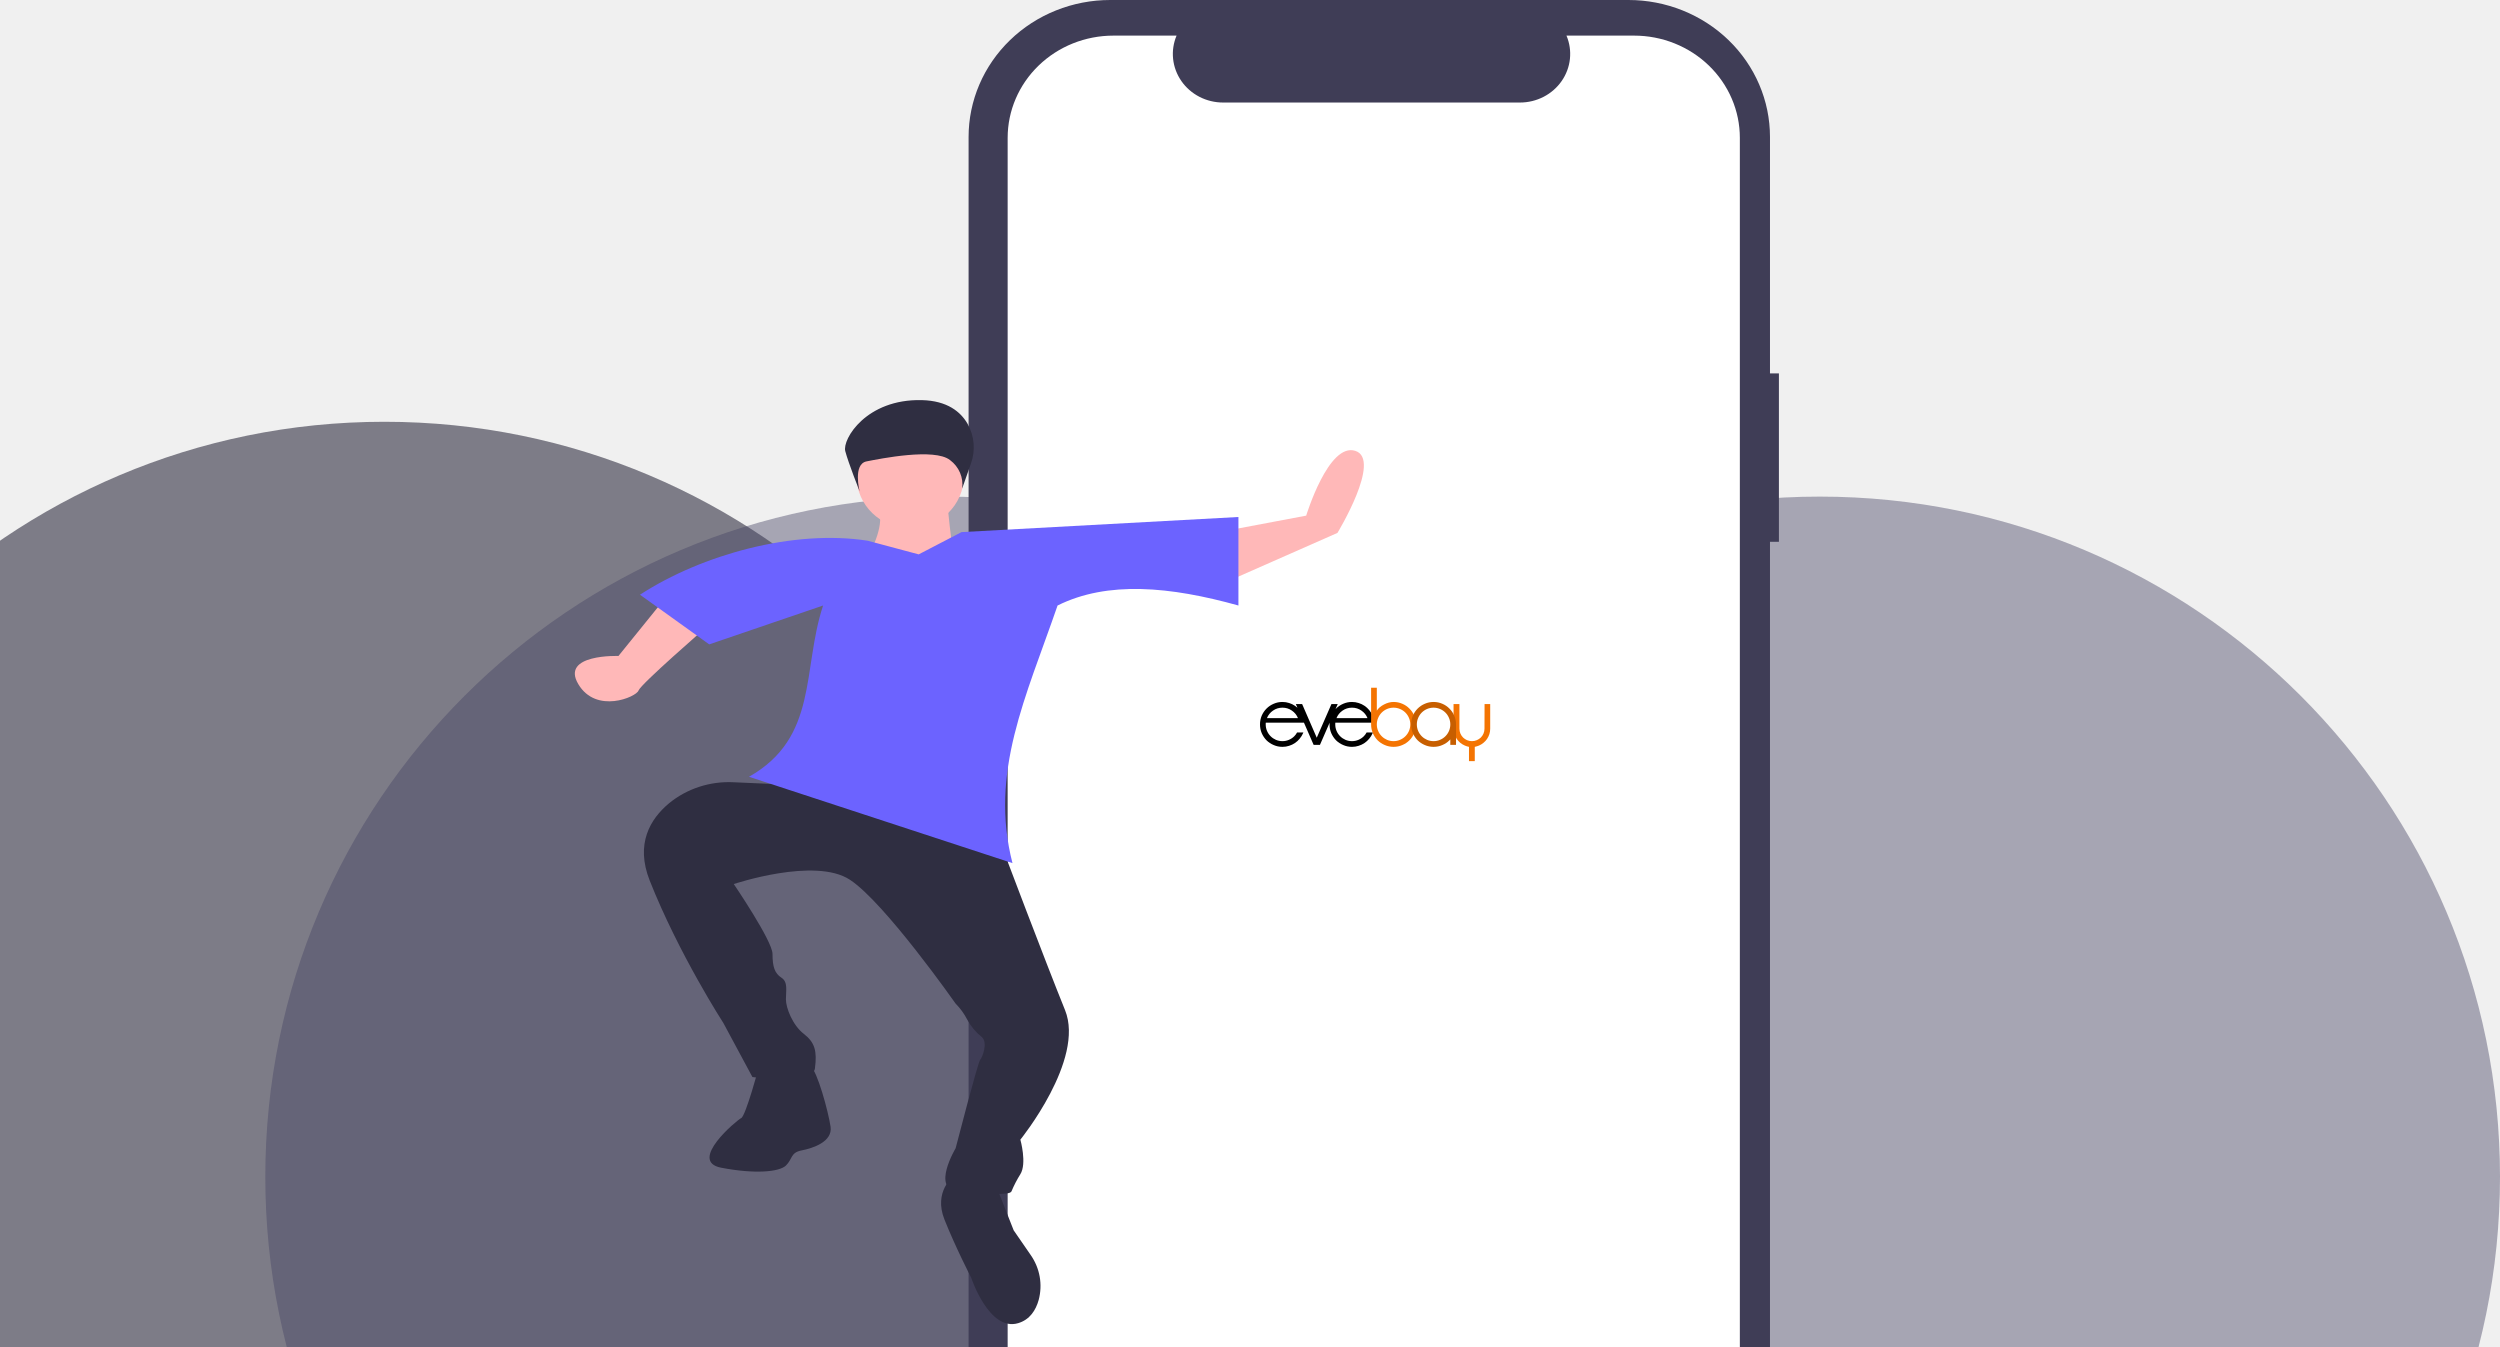
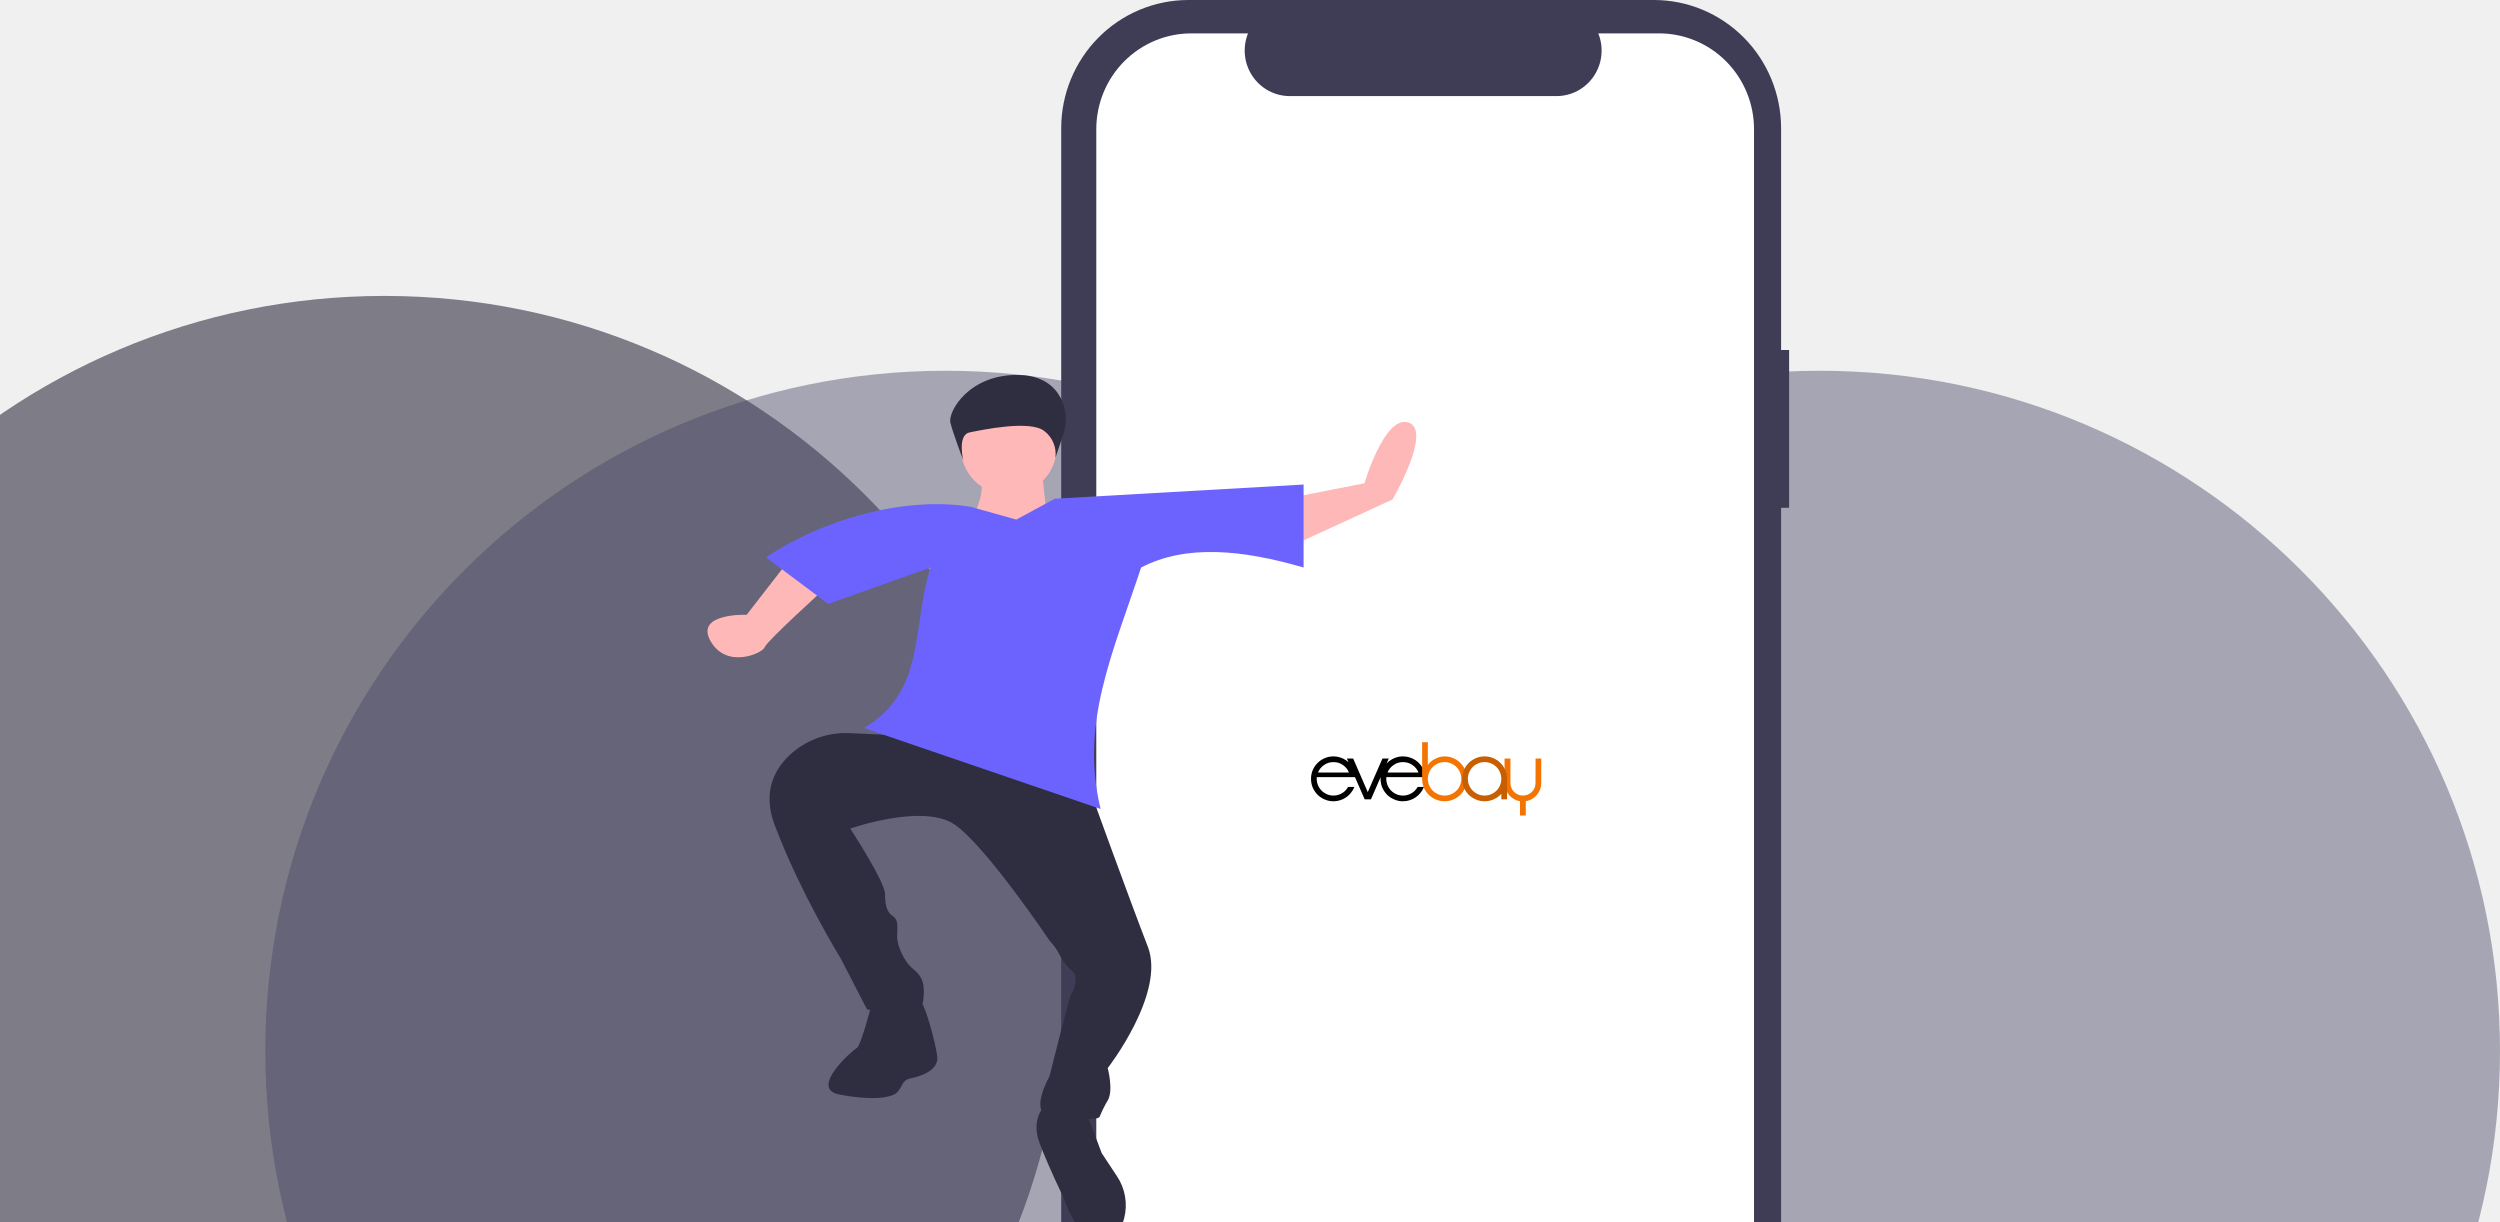
- <svg xmlns="http://www.w3.org/2000/svg" width="735" height="396" viewBox="0 0 735 396" fill="none">
-   <g id="getstarted">
-     <g id="forgotpassword">
-       <g id="login">
-         <circle id="Ellipse 2" cx="113" cy="324" r="200" fill="#3B394B" fill-opacity="0.63" />
-         <circle id="Ellipse 4" cx="278" cy="346" r="200" fill="#474564" fill-opacity="0.43" />
-         <circle id="Ellipse 5" cx="535" cy="346" r="200" fill="#474564" fill-opacity="0.43" />
-       </g>
+ <svg xmlns="http://www.w3.org/2000/svg" width="735" height="359" viewBox="0 0 735 359" fill="none">
+   <g id="Group 2">
+     <g id="Group 1">
+       <circle id="Ellipse 2" cx="113" cy="287" r="200" fill="#3B394B" fill-opacity="0.63" />
+       <circle id="Ellipse 4" cx="278" cy="309" r="200" fill="#474564" fill-opacity="0.43" />
+       <circle id="Ellipse 5" cx="535" cy="309" r="200" fill="#474564" fill-opacity="0.43" />
    </g>
    <g id="undraw_going_offline_ihag 2">
      <g clip-path="url(#clip0)">
-         <path id="Vector" d="M523 109.788H520.375V40.248C520.375 34.963 519.298 29.729 517.206 24.846C515.115 19.963 512.049 15.526 508.184 11.788C504.319 8.051 499.73 5.086 494.68 3.064C489.63 1.041 484.218 3.46859e-05 478.752 3.05177e-05H326.388C320.922 1.8013e-05 315.51 1.041 310.46 3.064C305.41 5.086 300.822 8.051 296.957 11.788C293.092 15.526 290.026 19.963 287.934 24.846C285.842 29.729 284.765 34.963 284.765 40.248V421.752C284.765 432.426 289.151 442.664 296.957 450.212C304.762 457.76 315.349 462 326.388 462H478.752C489.791 462 500.378 457.76 508.184 450.212C515.989 442.664 520.375 432.426 520.375 421.752V159.288H523L523 109.788Z" fill="#3F3D56" />
-         <path id="Vector_2" d="M480.431 10.471H460.543C461.457 12.639 461.806 14.992 461.559 17.322C461.312 19.651 460.476 21.886 459.126 23.829C457.775 25.773 455.951 27.366 453.813 28.467C451.676 29.568 449.292 30.144 446.87 30.144H359.583C357.161 30.144 354.777 29.568 352.639 28.467C350.502 27.366 348.678 25.773 347.327 23.829C345.976 21.886 345.14 19.651 344.893 17.322C344.646 14.992 344.995 12.639 345.91 10.471H327.334C319.09 10.471 311.184 13.638 305.355 19.275C299.525 24.911 296.251 32.556 296.25 40.528V421.472C296.25 425.419 297.054 429.328 298.617 432.974C300.179 436.621 302.468 439.934 305.355 442.725C308.241 445.516 311.668 447.73 315.439 449.241C319.21 450.751 323.252 451.529 327.334 451.529H480.431C484.513 451.529 488.555 450.751 492.326 449.241C496.098 447.73 499.524 445.516 502.411 442.725C505.297 439.934 507.587 436.621 509.149 432.974C510.711 429.328 511.515 425.419 511.515 421.472V421.472V40.528C511.515 36.581 510.711 32.672 509.149 29.026C507.587 25.379 505.297 22.066 502.411 19.275C499.524 16.484 496.098 14.27 492.326 12.759C488.555 11.249 484.513 10.471 480.431 10.471V10.471Z" fill="white" />
-         <path id="Vector_3" d="M256.513 147.258C264.596 153.771 248.431 174.032 248.431 174.032C248.431 174.032 286.821 175.48 283.79 175.48C280.76 175.48 278.234 144.725 278.234 144.725C278.234 144.725 248.431 140.745 256.513 147.258Z" fill="#FFB8B8" />
-         <path id="Vector_4" d="M240.905 229.676L275.699 241.737L294.738 249.355C294.738 249.355 307.211 282.365 313.119 296.966C319.028 311.566 299.989 335.054 299.989 335.054C299.989 335.054 301.959 342.037 299.989 345.211C298.971 346.831 298.093 348.53 297.364 350.29C296.707 351.559 289.486 350.925 281.608 350.29C273.73 349.655 280.951 337.594 280.951 337.594C280.951 337.594 287.516 312.201 288.173 311.566C288.786 310.974 290.544 306.505 288.635 304.883C286.858 303.461 285.398 301.705 284.343 299.722C283.46 298.013 282.317 296.442 280.951 295.061C280.951 295.061 260.144 265.39 249.868 258.642C239.592 251.894 215.73 259.912 215.73 259.912C215.73 259.912 227.119 276.652 227.119 280.461C227.119 284.27 227.775 286.174 229.745 287.444C231.714 288.713 231.058 291.252 231.058 293.792C231.058 296.331 233.027 301.409 236.31 303.949C239.592 306.488 240.249 309.027 239.592 314.106C238.936 319.184 221.21 316.645 221.21 316.645L212.676 300.775C212.676 300.775 199.546 280.461 191.012 258.877C186.744 248.085 191.176 240.785 196.674 236.183C201.971 231.838 208.789 229.62 215.725 229.984L246.586 231.345L224.493 225.232L240.905 229.676Z" fill="#2F2E41" />
-         <path id="Vector_5" d="M355.791 173.178L393.212 156.673C393.212 156.673 406.341 135.09 398.464 132.55C390.586 130.011 384.021 151.595 384.021 151.595L357.104 156.673L355.791 173.178Z" fill="#FFB8B8" />
-         <path id="Vector_6" d="M207.424 184.605C207.424 184.605 188.386 201.11 187.729 203.014C187.073 204.918 175.256 209.997 170.004 201.11C164.752 192.222 181.821 192.857 181.821 192.857L193.637 178.257L207.424 184.605Z" fill="#FFB8B8" />
-         <path id="Vector_7" d="M188.158 174.847L208.509 189.448L241.99 178.021C235.767 196.861 240.643 216.814 220.202 228.371L297.668 253.763C290.812 227.071 301.64 204.973 310.922 178.021C325.624 170.695 344.064 172.428 364.098 178.021V151.994L282.693 156.438L270.096 162.986L255.12 158.977C233.441 155.579 206.357 163.006 188.158 174.847Z" fill="#6C63FF" />
-         <path id="Vector_8" d="M238.279 313.471C240.249 314.74 243.531 326.802 244.187 331.245C244.844 335.689 238.936 337.594 235.653 338.228C232.371 338.863 233.027 340.768 231.058 342.672C229.088 344.576 221.867 345.211 212.019 343.307C202.172 341.402 216.615 329.341 217.928 328.706C219.241 328.071 223.18 313.471 223.18 313.471C223.18 313.471 236.31 312.201 238.279 313.471Z" fill="#2F2E41" />
-         <path id="Vector_9" d="M292.768 348.385L298.02 361.716L302.986 368.919C304.338 370.84 305.25 373.017 305.661 375.307C306.072 377.596 305.973 379.944 305.37 382.193C304.534 385.169 302.8 387.982 299.333 389.013C290.799 391.552 285.547 375.682 285.547 375.682C285.547 375.682 280.951 366.795 277.669 358.542C274.386 350.29 280.295 345.846 280.295 345.846L292.768 348.385Z" fill="#2F2E41" />
-         <path id="Vector_10" d="M267.589 155.311C276.289 155.311 283.342 148.491 283.342 140.078C283.342 131.665 276.289 124.846 267.589 124.846C258.889 124.846 251.836 131.665 251.836 140.078C251.836 148.491 258.889 155.311 267.589 155.311Z" fill="#FFB8B8" />
-         <path id="Vector_11" d="M285.447 136.314C286.142 134.393 286.411 132.351 286.236 130.322C286.061 128.294 285.446 126.324 284.431 124.54C282.407 121.07 278.51 117.817 271.018 117.634C254.673 117.233 247.59 129.151 248.511 132.645C249.432 136.14 252.726 144.454 252.726 144.454C252.726 144.454 250.683 136.448 254.77 135.648C258.856 134.847 274.691 131.645 279.288 135.247C280.599 136.218 281.621 137.507 282.249 138.984C282.877 140.461 283.089 142.072 282.864 143.654L285.447 136.314Z" fill="#2F2E41" />
+         <path id="Vector" d="M526 102.897H523.642V37.722C523.642 32.768 522.675 27.863 520.796 23.286C518.917 18.71 516.162 14.551 512.69 11.049C509.219 7.546 505.097 4.767 500.56 2.871C496.024 0.976 491.162 3.44243e-05 486.252 3.05177e-05H349.383C344.473 1.8798e-05 339.611 0.976 335.074 2.871C330.538 4.767 326.416 7.546 322.944 11.048C319.472 14.551 316.718 18.71 314.839 23.286C312.96 27.863 311.993 32.768 311.993 37.722V395.278C311.993 405.283 315.932 414.877 322.944 421.952C329.956 429.026 339.466 433 349.383 433H486.252C496.168 433 505.678 429.026 512.69 421.952C519.702 414.877 523.642 405.283 523.642 395.278V149.29H526L526 102.897Z" fill="#3F3D56" />
+         <path id="Vector_2" d="M487.76 9.814H469.894C470.716 11.846 471.03 14.051 470.808 16.234C470.586 18.417 469.835 20.512 468.621 22.334C467.408 24.155 465.769 25.648 463.849 26.68C461.929 27.712 459.787 28.252 457.612 28.252H379.202C377.026 28.252 374.884 27.712 372.964 26.68C371.044 25.648 369.405 24.155 368.192 22.334C366.979 20.512 366.228 18.417 366.006 16.234C365.784 14.051 366.098 11.846 366.919 9.814H350.232C342.827 9.814 335.725 12.782 330.488 18.065C325.252 23.348 322.31 30.513 322.31 37.984V395.016C322.31 398.715 323.032 402.378 324.435 405.796C325.838 409.214 327.895 412.319 330.488 414.935C333.081 417.551 336.159 419.626 339.547 421.042C342.935 422.457 346.565 423.186 350.232 423.186H487.76C491.427 423.186 495.058 422.457 498.446 421.042C501.834 419.626 504.912 417.551 507.505 414.935C510.097 412.319 512.154 409.214 513.557 405.796C514.961 402.378 515.683 398.715 515.683 395.016V395.016V37.984C515.683 34.285 514.961 30.622 513.557 27.204C512.154 23.786 510.097 20.68 507.504 18.065C504.912 15.449 501.833 13.374 498.446 11.958C495.058 10.543 491.427 9.814 487.76 9.814V9.814Z" fill="white" />
+         <path id="Vector_3" d="M286.614 138.014C293.874 144.118 279.354 163.108 279.354 163.108C279.354 163.108 313.839 164.465 311.117 164.465C308.394 164.465 306.125 135.641 306.125 135.641C306.125 135.641 279.354 131.91 286.614 138.014Z" fill="#FFB8B8" />
+         <path id="Vector_4" d="M272.593 215.259L303.848 226.563L320.951 233.703C320.951 233.703 332.156 264.641 337.463 278.325C342.771 292.009 325.668 314.023 325.668 314.023C325.668 314.023 327.438 320.567 325.668 323.542C324.754 325.061 323.965 326.653 323.31 328.302C322.72 329.492 316.233 328.897 309.156 328.302C302.079 327.707 308.566 316.403 308.566 316.403C308.566 316.403 314.464 292.604 315.053 292.009C315.604 291.454 317.184 287.266 315.468 285.745C313.872 284.413 312.561 282.767 311.613 280.908C310.82 279.307 309.793 277.834 308.566 276.54C308.566 276.54 289.875 248.731 280.644 242.407C271.413 236.083 249.978 243.597 249.978 243.597C249.978 243.597 260.208 259.286 260.208 262.856C260.208 266.426 260.798 268.211 262.567 269.401C264.336 270.591 263.747 272.97 263.747 275.35C263.747 277.73 265.516 282.49 268.464 284.87C271.413 287.249 272.003 289.629 271.413 294.389C270.823 299.149 254.901 296.769 254.901 296.769L247.234 281.895C247.234 281.895 235.44 262.856 227.773 242.627C223.94 232.513 227.92 225.671 232.859 221.357C237.618 217.285 243.743 215.206 249.974 215.548L277.695 216.824L257.849 211.094L272.593 215.259Z" fill="#2F2E41" />
+         <path id="Vector_5" d="M375.796 162.308L409.41 146.839C409.41 146.839 421.205 126.61 414.128 124.23C407.051 121.85 401.154 142.079 401.154 142.079L376.975 146.839L375.796 162.308Z" fill="#FFB8B8" />
+         <path id="Vector_6" d="M242.516 173.017C242.516 173.017 225.414 188.486 224.824 190.271C224.235 192.056 213.619 196.815 208.902 188.486C204.184 180.156 219.517 180.751 219.517 180.751L230.132 167.067L242.516 173.017Z" fill="#FFB8B8" />
+         <path id="Vector_7" d="M225.209 163.872L243.491 177.556L273.567 166.847C267.977 184.504 272.357 203.205 253.995 214.036L323.583 237.835C317.425 212.817 327.151 192.107 335.489 166.847C348.696 159.98 365.261 161.604 383.257 166.847V142.453L310.131 146.618L298.815 152.755L285.362 148.998C265.888 145.813 241.558 152.774 225.209 163.872Z" fill="#6C63FF" />
+         <path id="Vector_8" d="M270.234 293.794C272.003 294.984 274.952 306.288 275.541 310.453C276.131 314.618 270.823 316.403 267.875 316.998C264.926 317.593 265.516 319.377 263.747 321.162C261.977 322.947 255.49 323.542 246.644 321.757C237.798 319.972 250.773 308.668 251.952 308.073C253.132 307.478 256.67 293.794 256.67 293.794C256.67 293.794 268.465 292.604 270.234 293.794Z" fill="#2F2E41" />
+         <path id="Vector_9" d="M319.181 326.517L323.899 339.011L328.36 345.762C329.575 347.562 330.394 349.603 330.763 351.748C331.133 353.894 331.044 356.094 330.502 358.202C329.751 360.992 328.193 363.628 325.079 364.595C317.412 366.974 312.694 352.1 312.694 352.1C312.694 352.1 308.566 343.771 305.618 336.036C302.669 328.302 307.977 324.137 307.977 324.137L319.181 326.517Z" fill="#2F2E41" />
+         <path id="Vector_10" d="M296.563 145.562C304.379 145.562 310.714 139.17 310.714 131.286C310.714 123.401 304.379 117.009 296.563 117.009C288.748 117.009 282.412 123.401 282.412 131.286C282.412 139.17 288.748 145.562 296.563 145.562Z" fill="#FFB8B8" />
+         <path id="Vector_11" d="M312.605 127.757C313.229 125.957 313.471 124.043 313.314 122.142C313.156 120.241 312.604 118.394 311.692 116.723C309.874 113.47 306.374 110.422 299.644 110.25C284.96 109.875 278.598 121.044 279.425 124.319C280.252 127.594 283.212 135.387 283.212 135.387C283.212 135.387 281.376 127.883 285.047 127.133C288.718 126.383 302.943 123.381 307.072 126.758C308.25 127.668 309.168 128.876 309.732 130.26C310.296 131.644 310.487 133.154 310.284 134.637L312.605 127.757Z" fill="#2F2E41" />
        <g id="evebay">
-           <path d="M372.12 212.976C372.12 213.648 372.248 214.288 372.504 214.896C372.76 215.488 373.112 216.008 373.56 216.456C374.008 216.904 374.528 217.256 375.12 217.512C375.728 217.768 376.368 217.896 377.04 217.896C377.712 217.896 378.344 217.768 378.936 217.512C379.544 217.256 380.072 216.904 380.52 216.456C380.84 216.136 381.112 215.768 381.336 215.352H383.184L383.112 215.544C382.856 216.136 382.52 216.68 382.104 217.176C381.704 217.672 381.24 218.096 380.712 218.448C380.2 218.8 379.632 219.072 379.008 219.264C378.384 219.472 377.728 219.576 377.04 219.576C376.128 219.576 375.272 219.4 374.472 219.048C373.672 218.712 372.968 218.248 372.36 217.656C371.768 217.048 371.296 216.344 370.944 215.544C370.608 214.744 370.44 213.888 370.44 212.976C370.44 212.064 370.608 211.208 370.944 210.408C371.296 209.608 371.768 208.912 372.36 208.32C372.968 207.712 373.672 207.24 374.472 206.904C375.272 206.552 376.128 206.376 377.04 206.376C377.728 206.376 378.384 206.48 379.008 206.688C379.632 206.88 380.2 207.152 380.712 207.504C381.24 207.856 381.704 208.28 382.104 208.776C382.52 209.272 382.856 209.816 383.112 210.408C383.4 211.048 383.568 211.736 383.616 212.472H372.144C372.128 212.552 372.12 212.64 372.12 212.736C372.12 212.816 372.12 212.896 372.12 212.976ZM381.6 211.128C381.232 210.216 380.64 209.48 379.824 208.92C379.008 208.344 378.08 208.056 377.04 208.056C376 208.056 375.072 208.344 374.256 208.92C373.44 209.48 372.848 210.216 372.48 211.128H381.6ZM380.98 207H382.828L387.124 216.888L391.444 207H393.292L388.06 219H386.212L380.98 207ZM392.566 212.976C392.566 213.648 392.694 214.288 392.95 214.896C393.206 215.488 393.558 216.008 394.006 216.456C394.454 216.904 394.974 217.256 395.566 217.512C396.174 217.768 396.814 217.896 397.486 217.896C398.158 217.896 398.79 217.768 399.382 217.512C399.99 217.256 400.518 216.904 400.966 216.456C401.286 216.136 401.558 215.768 401.782 215.352H403.63L403.558 215.544C403.302 216.136 402.966 216.68 402.55 217.176C402.15 217.672 401.686 218.096 401.158 218.448C400.646 218.8 400.078 219.072 399.454 219.264C398.83 219.472 398.174 219.576 397.486 219.576C396.574 219.576 395.718 219.4 394.918 219.048C394.118 218.712 393.414 218.248 392.806 217.656C392.214 217.048 391.742 216.344 391.39 215.544C391.054 214.744 390.886 213.888 390.886 212.976C390.886 212.064 391.054 211.208 391.39 210.408C391.742 209.608 392.214 208.912 392.806 208.32C393.414 207.712 394.118 207.24 394.918 206.904C395.718 206.552 396.574 206.376 397.486 206.376C398.174 206.376 398.83 206.48 399.454 206.688C400.078 206.88 400.646 207.152 401.158 207.504C401.686 207.856 402.15 208.28 402.55 208.776C402.966 209.272 403.302 209.816 403.558 210.408C403.846 211.048 404.014 211.736 404.062 212.472H392.59C392.574 212.552 392.566 212.64 392.566 212.736C392.566 212.816 392.566 212.896 392.566 212.976ZM402.046 211.128C401.678 210.216 401.086 209.48 400.27 208.92C399.454 208.344 398.526 208.056 397.486 208.056C396.446 208.056 395.518 208.344 394.702 208.92C393.886 209.48 393.294 210.216 392.926 211.128H402.046Z" fill="black" />
-           <path d="M403.106 202.2H404.786V208.92C405.25 208.2 405.954 207.6 406.898 207.12C407.842 206.624 408.778 206.376 409.706 206.376C410.618 206.376 411.474 206.552 412.274 206.904C413.074 207.24 413.77 207.712 414.362 208.32C414.97 208.912 415.442 209.608 415.778 210.408C416.13 211.208 416.306 212.064 416.306 212.976C416.306 213.888 416.13 214.744 415.778 215.544C415.442 216.344 414.97 217.048 414.362 217.656C413.77 218.248 413.074 218.712 412.274 219.048C411.474 219.4 410.618 219.576 409.706 219.576C408.794 219.576 407.938 219.4 407.138 219.048C406.338 218.712 405.634 218.248 405.026 217.656C404.434 217.048 403.962 216.344 403.61 215.544C403.274 214.744 403.106 213.888 403.106 212.976V202.2ZM404.786 212.976C404.786 213.648 404.914 214.288 405.17 214.896C405.426 215.488 405.778 216.008 406.226 216.456C406.674 216.904 407.194 217.256 407.786 217.512C408.394 217.768 409.034 217.896 409.706 217.896C410.378 217.896 411.01 217.768 411.602 217.512C412.21 217.256 412.738 216.904 413.186 216.456C413.634 216.008 413.986 215.488 414.242 214.896C414.498 214.288 414.626 213.648 414.626 212.976C414.626 212.304 414.498 211.672 414.242 211.08C413.986 210.472 413.634 209.944 413.186 209.496C412.738 209.048 412.21 208.696 411.602 208.44C411.01 208.184 410.378 208.056 409.706 208.056C409.034 208.056 408.394 208.184 407.786 208.44C407.194 208.696 406.674 209.048 406.226 209.496C405.778 209.944 405.426 210.472 405.17 211.08C404.914 211.672 404.786 212.304 404.786 212.976ZM436.463 207H438.119V214.224C438.119 214.784 438.039 215.32 437.879 215.832C437.719 216.328 437.495 216.792 437.207 217.224C436.919 217.656 436.567 218.04 436.151 218.376C435.751 218.712 435.311 218.984 434.831 219.192C434.623 219.272 434.415 219.344 434.207 219.408C434.015 219.488 433.807 219.544 433.583 219.576V223.776H431.879V219.576C431.655 219.544 431.439 219.488 431.231 219.408C431.039 219.344 430.847 219.272 430.655 219.192C430.175 218.984 429.727 218.712 429.311 218.376C428.911 218.04 428.567 217.656 428.279 217.224C427.991 216.792 427.759 216.328 427.583 215.832C427.423 215.32 427.343 214.784 427.343 214.224V207H429.071V214.224C429.071 214.736 429.167 215.216 429.359 215.664C429.551 216.112 429.815 216.504 430.151 216.84C430.487 217.16 430.871 217.416 431.303 217.608C431.751 217.8 432.231 217.896 432.743 217.896C433.255 217.896 433.735 217.8 434.183 217.608C434.631 217.416 435.023 217.16 435.359 216.84C435.695 216.504 435.959 216.112 436.151 215.664C436.343 215.216 436.439 214.736 436.439 214.224L436.463 207Z" fill="#F47402" />
-           <path d="M414.871 212.976C414.871 212.064 415.039 211.208 415.375 210.408C415.727 209.608 416.199 208.912 416.791 208.32C417.399 207.712 418.103 207.24 418.903 206.904C419.703 206.552 420.559 206.376 421.471 206.376C422.383 206.376 423.239 206.552 424.039 206.904C424.839 207.24 425.535 207.712 426.127 208.32C426.735 208.912 427.207 209.608 427.543 210.408C427.895 211.208 428.071 212.064 428.071 212.976V219H426.391V217.392L426.127 217.656C425.535 218.248 424.839 218.712 424.039 219.048C423.239 219.4 422.383 219.576 421.471 219.576C420.559 219.576 419.703 219.4 418.903 219.048C418.103 218.712 417.399 218.248 416.791 217.656C416.199 217.048 415.727 216.344 415.375 215.544C415.039 214.744 414.871 213.888 414.871 212.976ZM416.551 212.976C416.551 213.648 416.679 214.288 416.935 214.896C417.191 215.488 417.543 216.008 417.991 216.456C418.439 216.904 418.959 217.256 419.551 217.512C420.159 217.768 420.799 217.896 421.471 217.896C422.143 217.896 422.775 217.768 423.367 217.512C423.975 217.256 424.503 216.904 424.951 216.456C425.399 216.008 425.751 215.488 426.007 214.896C426.263 214.288 426.391 213.648 426.391 212.976C426.391 212.304 426.263 211.672 426.007 211.08C425.751 210.472 425.399 209.944 424.951 209.496C424.503 209.048 423.975 208.696 423.367 208.44C422.775 208.184 422.143 208.056 421.471 208.056C420.799 208.056 420.159 208.184 419.551 208.44C418.959 208.696 418.439 209.048 417.991 209.496C417.543 209.944 417.191 210.472 416.935 211.08C416.679 211.672 416.551 212.304 416.551 212.976Z" fill="#C75E00" />
+           <path d="M387.12 228.976C387.12 229.648 387.248 230.288 387.504 230.896C387.76 231.488 388.112 232.008 388.56 232.456C389.008 232.904 389.528 233.256 390.12 233.512C390.728 233.768 391.368 233.896 392.04 233.896C392.712 233.896 393.344 233.768 393.936 233.512C394.544 233.256 395.072 232.904 395.52 232.456C395.84 232.136 396.112 231.768 396.336 231.352H398.184L398.112 231.544C397.856 232.136 397.52 232.68 397.104 233.176C396.704 233.672 396.24 234.096 395.712 234.448C395.2 234.8 394.632 235.072 394.008 235.264C393.384 235.472 392.728 235.576 392.04 235.576C391.128 235.576 390.272 235.4 389.472 235.048C388.672 234.712 387.968 234.248 387.36 233.656C386.768 233.048 386.296 232.344 385.944 231.544C385.608 230.744 385.44 229.888 385.44 228.976C385.44 228.064 385.608 227.208 385.944 226.408C386.296 225.608 386.768 224.912 387.36 224.32C387.968 223.712 388.672 223.24 389.472 222.904C390.272 222.552 391.128 222.376 392.04 222.376C392.728 222.376 393.384 222.48 394.008 222.688C394.632 222.88 395.2 223.152 395.712 223.504C396.24 223.856 396.704 224.28 397.104 224.776C397.52 225.272 397.856 225.816 398.112 226.408C398.4 227.048 398.568 227.736 398.616 228.472H387.144C387.128 228.552 387.12 228.64 387.12 228.736C387.12 228.816 387.12 228.896 387.12 228.976ZM396.6 227.128C396.232 226.216 395.64 225.48 394.824 224.92C394.008 224.344 393.08 224.056 392.04 224.056C391 224.056 390.072 224.344 389.256 224.92C388.44 225.48 387.848 226.216 387.48 227.128H396.6ZM395.98 223H397.828L402.124 232.888L406.444 223H408.292L403.06 235H401.212L395.98 223ZM407.566 228.976C407.566 229.648 407.694 230.288 407.95 230.896C408.206 231.488 408.558 232.008 409.006 232.456C409.454 232.904 409.974 233.256 410.566 233.512C411.174 233.768 411.814 233.896 412.486 233.896C413.158 233.896 413.79 233.768 414.382 233.512C414.99 233.256 415.518 232.904 415.966 232.456C416.286 232.136 416.558 231.768 416.782 231.352H418.63L418.558 231.544C418.302 232.136 417.966 232.68 417.55 233.176C417.15 233.672 416.686 234.096 416.158 234.448C415.646 234.8 415.078 235.072 414.454 235.264C413.83 235.472 413.174 235.576 412.486 235.576C411.574 235.576 410.718 235.4 409.918 235.048C409.118 234.712 408.414 234.248 407.806 233.656C407.214 233.048 406.742 232.344 406.39 231.544C406.054 230.744 405.886 229.888 405.886 228.976C405.886 228.064 406.054 227.208 406.39 226.408C406.742 225.608 407.214 224.912 407.806 224.32C408.414 223.712 409.118 223.24 409.918 222.904C410.718 222.552 411.574 222.376 412.486 222.376C413.174 222.376 413.83 222.48 414.454 222.688C415.078 222.88 415.646 223.152 416.158 223.504C416.686 223.856 417.15 224.28 417.55 224.776C417.966 225.272 418.302 225.816 418.558 226.408C418.846 227.048 419.014 227.736 419.062 228.472H407.59C407.574 228.552 407.566 228.64 407.566 228.736C407.566 228.816 407.566 228.896 407.566 228.976ZM417.046 227.128C416.678 226.216 416.086 225.48 415.27 224.92C414.454 224.344 413.526 224.056 412.486 224.056C411.446 224.056 410.518 224.344 409.702 224.92C408.886 225.48 408.294 226.216 407.926 227.128H417.046Z" fill="black" />
+           <path d="M418.106 218.2H419.786V224.92C420.25 224.2 420.954 223.6 421.898 223.12C422.842 222.624 423.778 222.376 424.706 222.376C425.618 222.376 426.474 222.552 427.274 222.904C428.074 223.24 428.77 223.712 429.362 224.32C429.97 224.912 430.442 225.608 430.778 226.408C431.13 227.208 431.306 228.064 431.306 228.976C431.306 229.888 431.13 230.744 430.778 231.544C430.442 232.344 429.97 233.048 429.362 233.656C428.77 234.248 428.074 234.712 427.274 235.048C426.474 235.4 425.618 235.576 424.706 235.576C423.794 235.576 422.938 235.4 422.138 235.048C421.338 234.712 420.634 234.248 420.026 233.656C419.434 233.048 418.962 232.344 418.61 231.544C418.274 230.744 418.106 229.888 418.106 228.976V218.2ZM419.786 228.976C419.786 229.648 419.914 230.288 420.17 230.896C420.426 231.488 420.778 232.008 421.226 232.456C421.674 232.904 422.194 233.256 422.786 233.512C423.394 233.768 424.034 233.896 424.706 233.896C425.378 233.896 426.01 233.768 426.602 233.512C427.21 233.256 427.738 232.904 428.186 232.456C428.634 232.008 428.986 231.488 429.242 230.896C429.498 230.288 429.626 229.648 429.626 228.976C429.626 228.304 429.498 227.672 429.242 227.08C428.986 226.472 428.634 225.944 428.186 225.496C427.738 225.048 427.21 224.696 426.602 224.44C426.01 224.184 425.378 224.056 424.706 224.056C424.034 224.056 423.394 224.184 422.786 224.44C422.194 224.696 421.674 225.048 421.226 225.496C420.778 225.944 420.426 226.472 420.17 227.08C419.914 227.672 419.786 228.304 419.786 228.976ZM451.463 223H453.119V230.224C453.119 230.784 453.039 231.32 452.879 231.832C452.719 232.328 452.495 232.792 452.207 233.224C451.919 233.656 451.567 234.04 451.151 234.376C450.751 234.712 450.311 234.984 449.831 235.192C449.623 235.272 449.415 235.344 449.207 235.408C449.015 235.488 448.807 235.544 448.583 235.576V239.776H446.879V235.576C446.655 235.544 446.439 235.488 446.231 235.408C446.039 235.344 445.847 235.272 445.655 235.192C445.175 234.984 444.727 234.712 444.311 234.376C443.911 234.04 443.567 233.656 443.279 233.224C442.991 232.792 442.759 232.328 442.583 231.832C442.423 231.32 442.343 230.784 442.343 230.224V223H444.071V230.224C444.071 230.736 444.167 231.216 444.359 231.664C444.551 232.112 444.815 232.504 445.151 232.84C445.487 233.16 445.871 233.416 446.303 233.608C446.751 233.8 447.231 233.896 447.743 233.896C448.255 233.896 448.735 233.8 449.183 233.608C449.631 233.416 450.023 233.16 450.359 232.84C450.695 232.504 450.959 232.112 451.151 231.664C451.343 231.216 451.439 230.736 451.439 230.224L451.463 223Z" fill="#F47402" />
+           <path d="M429.871 228.976C429.871 228.064 430.039 227.208 430.375 226.408C430.727 225.608 431.199 224.912 431.791 224.32C432.399 223.712 433.103 223.24 433.903 222.904C434.703 222.552 435.559 222.376 436.471 222.376C437.383 222.376 438.239 222.552 439.039 222.904C439.839 223.24 440.535 223.712 441.127 224.32C441.735 224.912 442.207 225.608 442.543 226.408C442.895 227.208 443.071 228.064 443.071 228.976V235H441.391V233.392L441.127 233.656C440.535 234.248 439.839 234.712 439.039 235.048C438.239 235.4 437.383 235.576 436.471 235.576C435.559 235.576 434.703 235.4 433.903 235.048C433.103 234.712 432.399 234.248 431.791 233.656C431.199 233.048 430.727 232.344 430.375 231.544C430.039 230.744 429.871 229.888 429.871 228.976ZM431.551 228.976C431.551 229.648 431.679 230.288 431.935 230.896C432.191 231.488 432.543 232.008 432.991 232.456C433.439 232.904 433.959 233.256 434.551 233.512C435.159 233.768 435.799 233.896 436.471 233.896C437.143 233.896 437.775 233.768 438.367 233.512C438.975 233.256 439.503 232.904 439.951 232.456C440.399 232.008 440.751 231.488 441.007 230.896C441.263 230.288 441.391 229.648 441.391 228.976C441.391 228.304 441.263 227.672 441.007 227.08C440.751 226.472 440.399 225.944 439.951 225.496C439.503 225.048 438.975 224.696 438.367 224.44C437.775 224.184 437.143 224.056 436.471 224.056C435.799 224.056 435.159 224.184 434.551 224.44C433.959 224.696 433.439 225.048 432.991 225.496C432.543 225.944 432.191 226.472 431.935 227.08C431.679 227.672 431.551 228.304 431.551 228.976Z" fill="#C75E00" />
        </g>
      </g>
    </g>
  </g>
  <defs>
    <clipPath id="clip0">
-       <rect x="169" width="354" height="462" fill="white" />
+       <rect x="208" width="318" height="433" fill="white" />
    </clipPath>
  </defs>
</svg>
